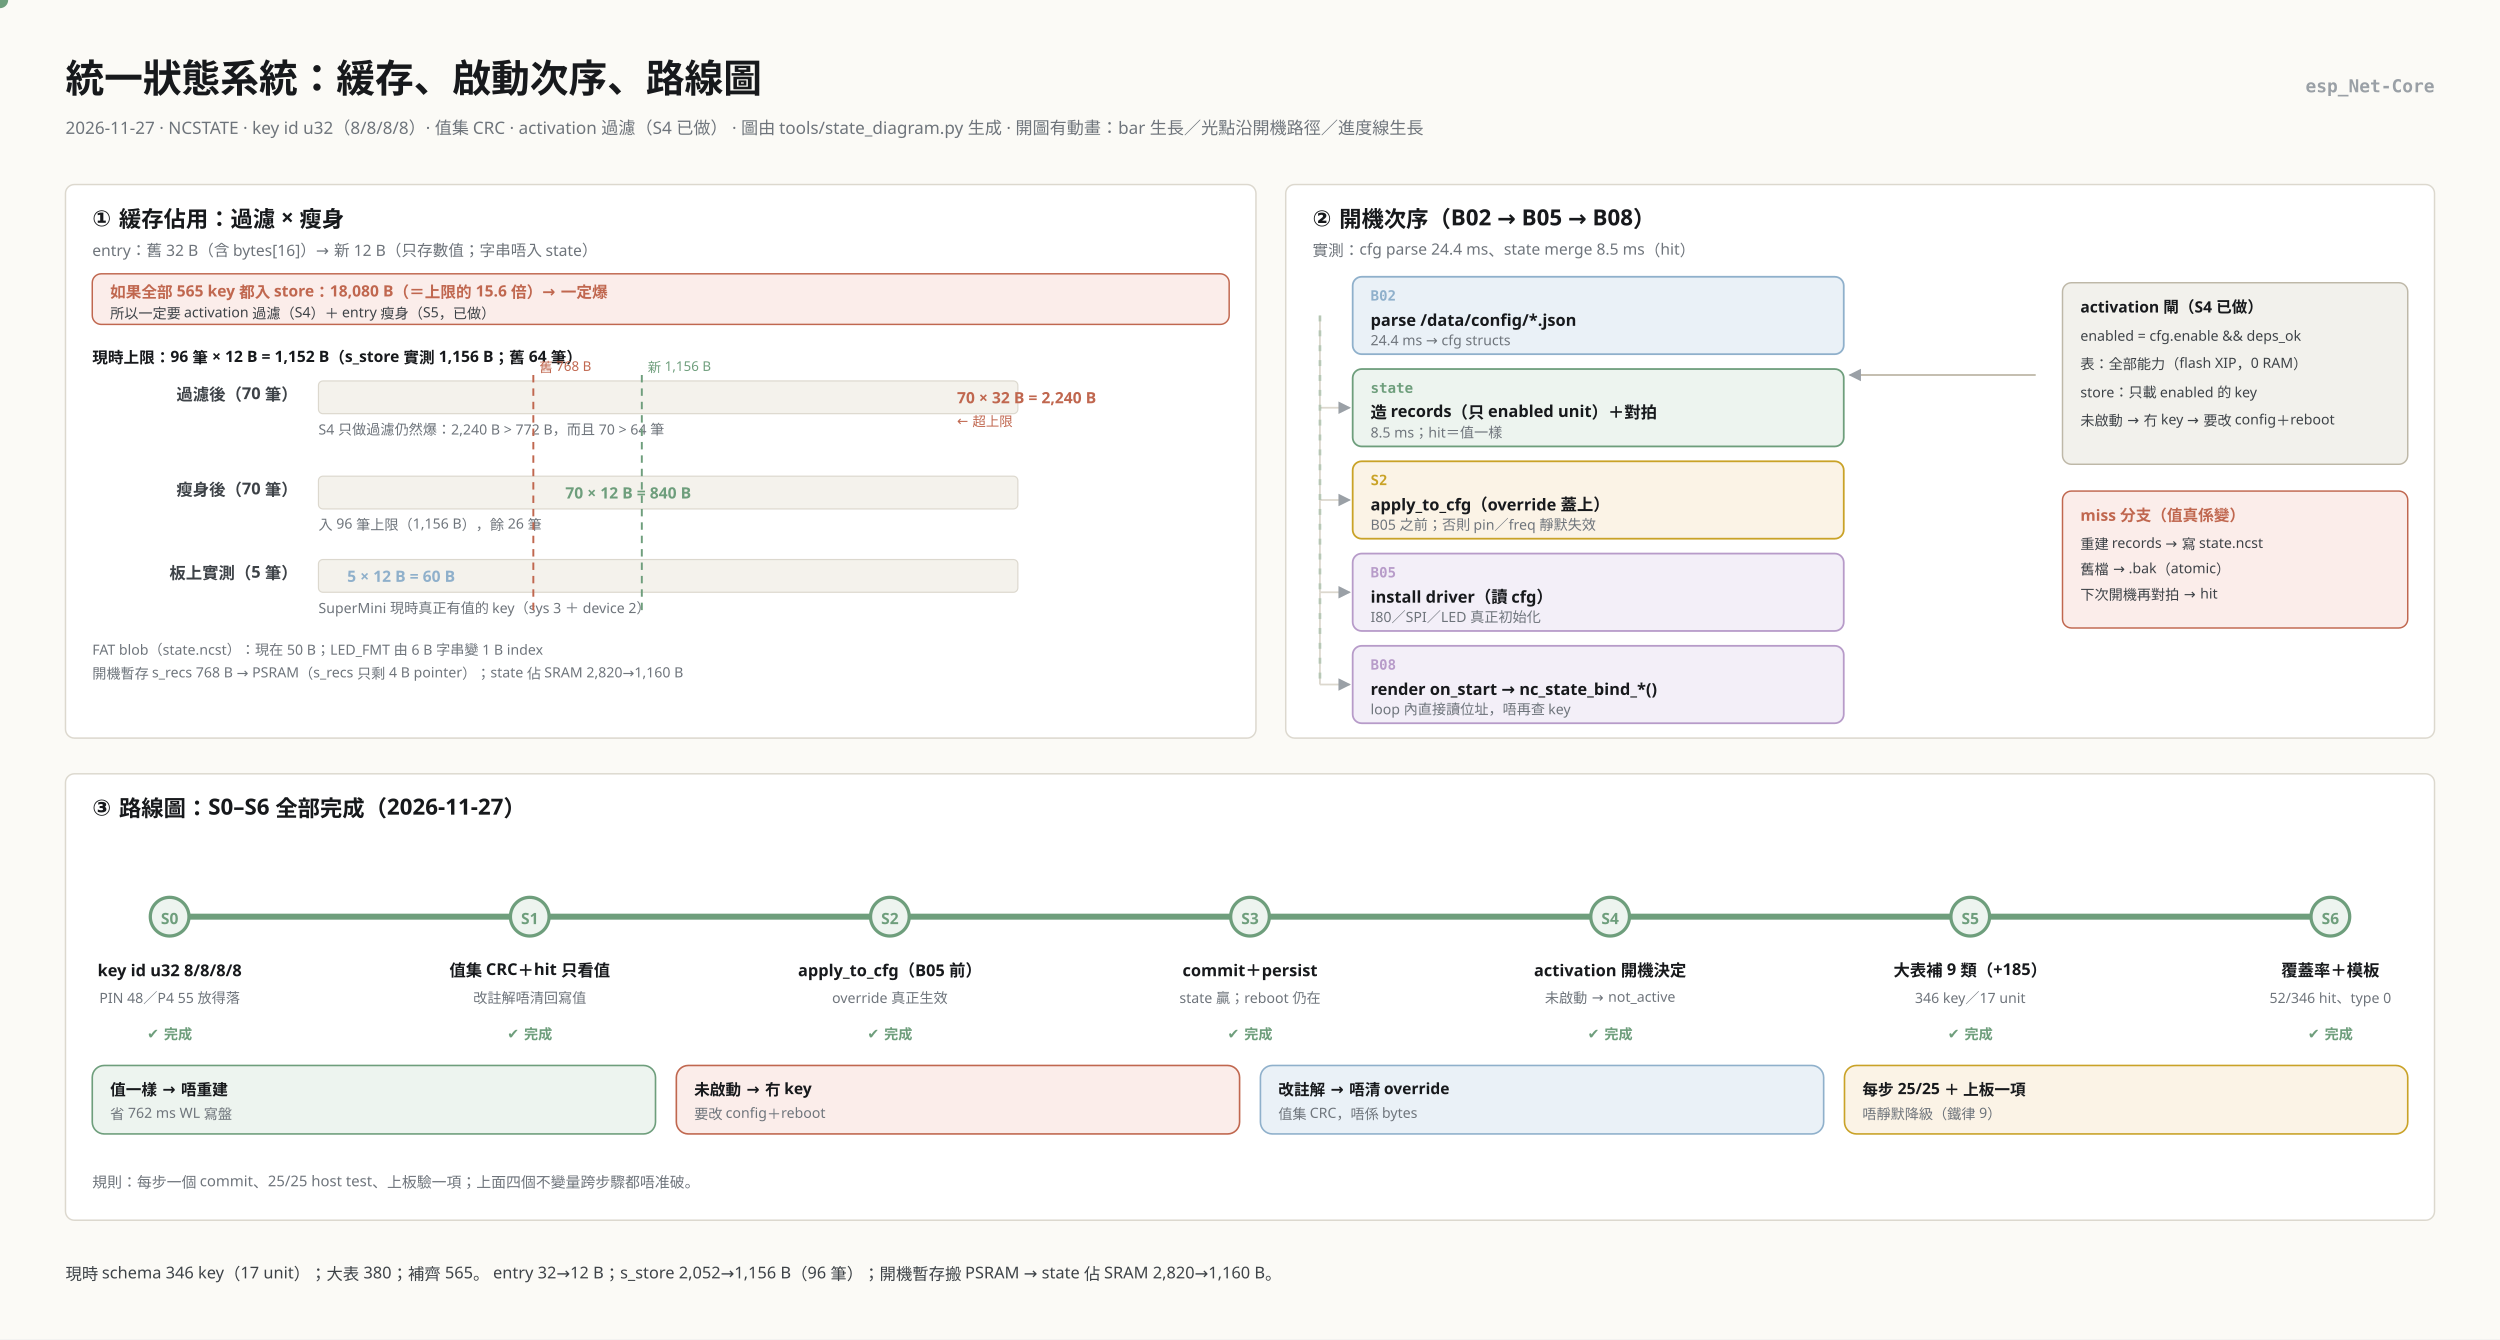
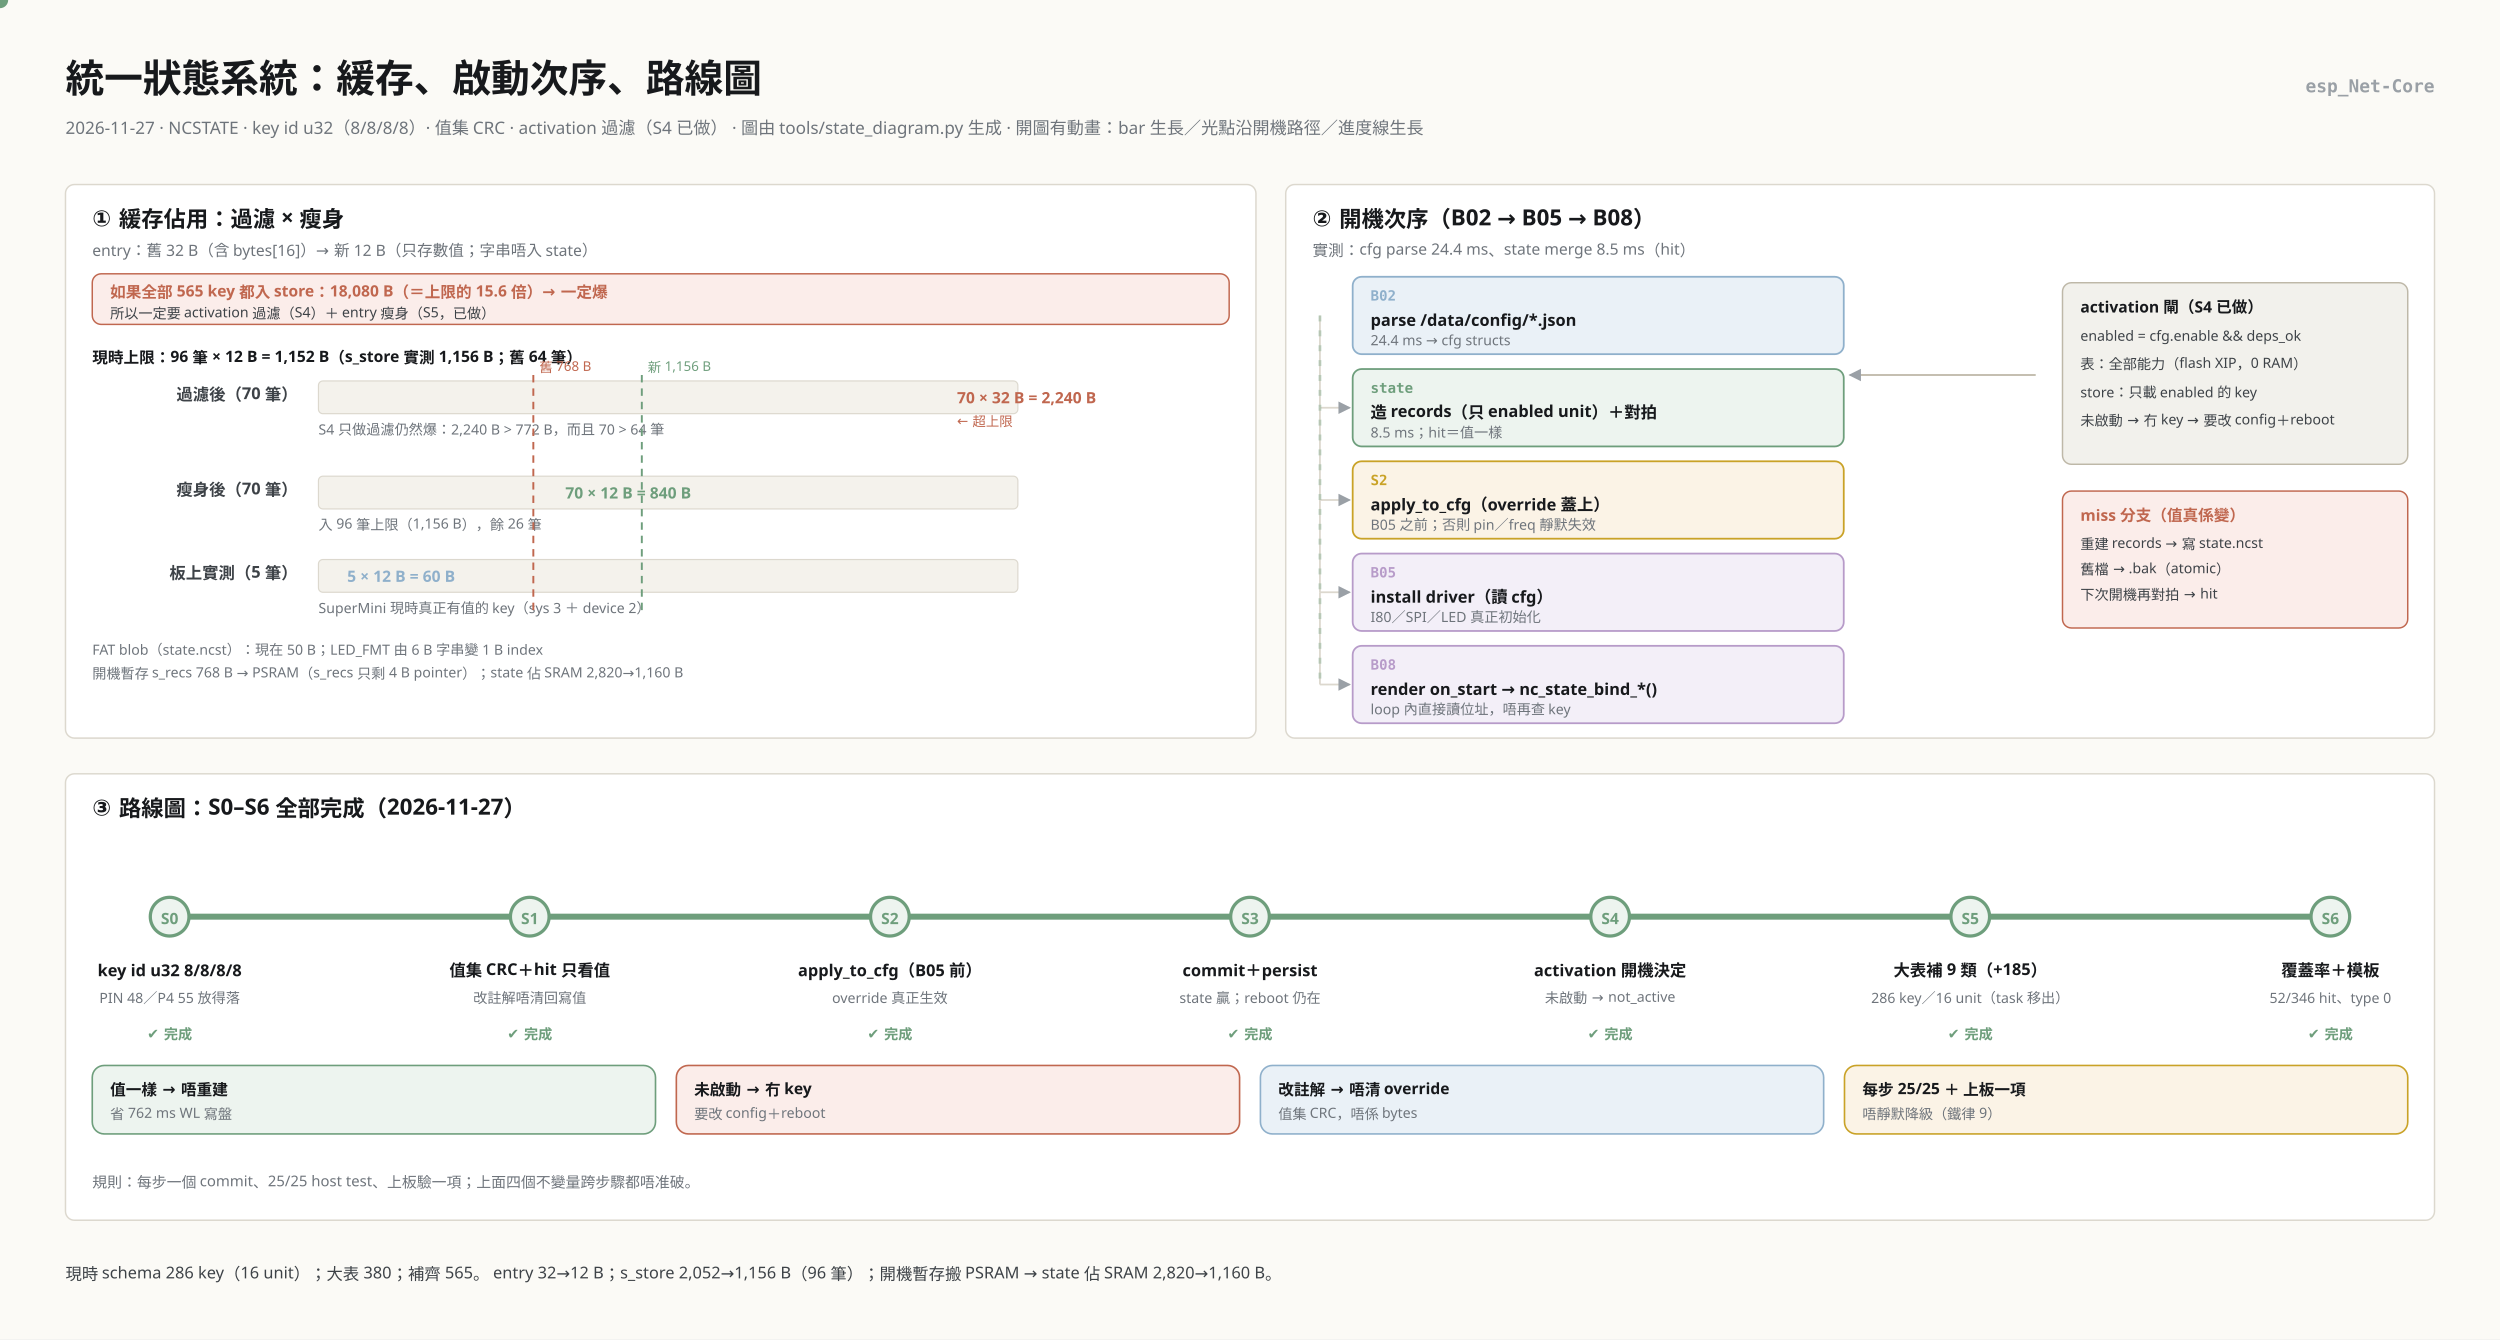
<svg xmlns="http://www.w3.org/2000/svg" xmlns:xlink="http://www.w3.org/1999/xlink" width="1680" height="900" viewBox="0 0 1680 900">
  <defs>
    <marker id="ah" viewBox="0 0 10 10" refX="9" refY="5" markerWidth="7" markerHeight="7" orient="auto-start-reverse">
      <path d="M 0 0 L 10 5 L 0 10 z" fill="#9AA0A6" />
    </marker>
    <marker id="ahg" viewBox="0 0 10 10" refX="9" refY="5" markerWidth="7" markerHeight="7" orient="auto-start-reverse">
      <path d="M 0 0 L 10 5 L 0 10 z" fill="#6E9E7C" />
    </marker>
  </defs>
  <rect x="0.0" y="0.0" width="1680.0" height="900.0" rx="0" fill="#FBFAF6" stroke="#FBFAF6" stroke-width="0" />
  <text x="44.0" y="62.0" font-family="'PingFang TC','Noto Sans TC','Microsoft JhengHei','Segoe UI',sans-serif" font-size="26" font-weight="800" fill="#17191C" text-anchor="start">統一狀態系統：緩存、啟動次序、路線圖</text>
  <text x="44.0" y="90.0" font-family="'PingFang TC','Noto Sans TC','Microsoft JhengHei','Segoe UI',sans-serif" font-size="11.5" font-weight="400" fill="#6E747B" text-anchor="start">2026-11-27 · NCSTATE · key id u32（8/8/8/8）· 值集 CRC · activation 過濾（S4 已做） · 圖由 tools/state_diagram.py 生成 · 開圖有動畫：bar 生長／光點沿開機路徑／進度線生長</text>
  <text x="1636.0" y="62.0" font-family="'SF Mono','JetBrains Mono','Consolas',monospace" font-size="12" font-weight="600" fill="#9AA0A6" text-anchor="end">esp_Net-Core</text>
  <rect x="44.0" y="124.0" width="800.0" height="372.0" rx="6" fill="#FFFFFF" stroke="#DCD8CE" stroke-width="1" />
  <text x="62.0" y="152.0" font-family="'PingFang TC','Noto Sans TC','Microsoft JhengHei','Segoe UI',sans-serif" font-size="15" font-weight="700" fill="#17191C" text-anchor="start">① 緩存佔用：過濾 × 瘦身</text>
  <text x="62.0" y="172.0" font-family="'PingFang TC','Noto Sans TC','Microsoft JhengHei','Segoe UI',sans-serif" font-size="10.5" font-weight="400" fill="#6E747B" text-anchor="start">entry：舊 32 B（含 bytes[16]）→ 新 12 B（只存數值；字串唔入 state）</text>
  <rect x="62.0" y="184.0" width="764.0" height="34.0" rx="6" fill="#FBEDEA" stroke="#C0674F" stroke-width="1" />
  <text x="74.0" y="200.0" font-family="'PingFang TC','Noto Sans TC','Microsoft JhengHei','Segoe UI',sans-serif" font-size="10.5" font-weight="700" fill="#C0674F" text-anchor="start">如果全部 565 key 都入 store：18,080 B（＝上限的 15.6 倍）→ 一定爆</text>
  <text x="74.0" y="214.0" font-family="'PingFang TC','Noto Sans TC','Microsoft JhengHei','Segoe UI',sans-serif" font-size="9.5" font-weight="400" fill="#3D4247" text-anchor="start">所以一定要 activation 過濾（S4）＋ entry 瘦身（S5，已做）</text>
  <text x="62.0" y="244.0" font-family="'PingFang TC','Noto Sans TC','Microsoft JhengHei','Segoe UI',sans-serif" font-size="10.5" font-weight="700" fill="#17191C" text-anchor="start">現時上限：96 筆 × 12 B = 1,152 B（s_store 實測 1,156 B；舊 64 筆）</text>
  <text x="200.0" y="269.0" font-family="'PingFang TC','Noto Sans TC','Microsoft JhengHei','Segoe UI',sans-serif" font-size="11" font-weight="600" fill="#3D4247" text-anchor="end">過濾後（70 筆）</text>
  <rect x="214.0" y="256.0" width="470.0" height="22.0" rx="3" fill="#F4F2EC" stroke="#DCD8CE" stroke-width="0.8" />
  <rect x="214.0" y="256.0" width="0" height="22.0" rx="3" fill="#FBEDEA" stroke="#C0674F" stroke-width="1">
    <animate attributeName="width" from="0" to="421.1" dur="1.4s" begin="0.25s" fill="freeze" />
  </rect>
  <text x="643.1" y="271.0" font-family="'PingFang TC','Noto Sans TC','Microsoft JhengHei','Segoe UI',sans-serif" font-size="10.5" font-weight="700" fill="#C0674F" text-anchor="start">70 × 32 B = 2,240 B</text>
  <text x="643.1" y="286.0" font-family="'PingFang TC','Noto Sans TC','Microsoft JhengHei','Segoe UI',sans-serif" font-size="9" font-weight="400" fill="#C0674F" text-anchor="start">← 超上限</text>
  <text x="214.0" y="292.0" font-family="'PingFang TC','Noto Sans TC','Microsoft JhengHei','Segoe UI',sans-serif" font-size="9.5" font-weight="400" fill="#6E747B" text-anchor="start">S4 只做過濾仍然爆：2,240 B &gt; 772 B，而且 70 &gt; 64 筆</text>
  <text x="200.0" y="333.0" font-family="'PingFang TC','Noto Sans TC','Microsoft JhengHei','Segoe UI',sans-serif" font-size="11" font-weight="600" fill="#3D4247" text-anchor="end">瘦身後（70 筆）</text>
  <rect x="214.0" y="320.0" width="470.0" height="22.0" rx="3" fill="#F4F2EC" stroke="#DCD8CE" stroke-width="0.8" />
  <rect x="214.0" y="320.0" width="0" height="22.0" rx="3" fill="#EDF4EF" stroke="#6E9E7C" stroke-width="1">
    <animate attributeName="width" from="0" to="157.9" dur="1.4s" begin="0.55s" fill="freeze" />
  </rect>
  <text x="379.9" y="335.0" font-family="'PingFang TC','Noto Sans TC','Microsoft JhengHei','Segoe UI',sans-serif" font-size="10.5" font-weight="700" fill="#6E9E7C" text-anchor="start">70 × 12 B = 840 B</text>
  <text x="214.0" y="356.0" font-family="'PingFang TC','Noto Sans TC','Microsoft JhengHei','Segoe UI',sans-serif" font-size="9.5" font-weight="400" fill="#6E747B" text-anchor="start">入 96 筆上限（1,156 B），餘 26 筆</text>
  <text x="200.0" y="389.0" font-family="'PingFang TC','Noto Sans TC','Microsoft JhengHei','Segoe UI',sans-serif" font-size="11" font-weight="600" fill="#3D4247" text-anchor="end">板上實測（5 筆）</text>
  <rect x="214.0" y="376.0" width="470.0" height="22.0" rx="3" fill="#F4F2EC" stroke="#DCD8CE" stroke-width="0.8" />
  <rect x="214.0" y="376.0" width="0" height="22.0" rx="3" fill="#EAF1F7" stroke="#8FB0CB" stroke-width="1">
    <animate attributeName="width" from="0" to="11.3" dur="1.4s" begin="0.85s" fill="freeze" />
  </rect>
  <text x="233.3" y="391.0" font-family="'PingFang TC','Noto Sans TC','Microsoft JhengHei','Segoe UI',sans-serif" font-size="10.5" font-weight="700" fill="#8FB0CB" text-anchor="start">5 × 12 B = 60 B</text>
  <text x="214.0" y="412.0" font-family="'PingFang TC','Noto Sans TC','Microsoft JhengHei','Segoe UI',sans-serif" font-size="9.5" font-weight="400" fill="#6E747B" text-anchor="start">SuperMini 現時真正有值的 key（sys 3 ＋ device 2）</text>
  <line x1="358.4" y1="252" x2="358.4" y2="410" stroke="#C0674F" stroke-width="1.3" stroke-dasharray="5 4">
    <animate attributeName="opacity" values="1;0.4;1" dur="2.8s" repeatCount="indefinite" />
  </line>
  <text x="362.4" y="250.0" font-family="'PingFang TC','Noto Sans TC','Microsoft JhengHei','Segoe UI',sans-serif" font-size="9" font-weight="400" fill="#C0674F" text-anchor="start">舊 768 B</text>
  <line x1="431.3" y1="252" x2="431.3" y2="410" stroke="#6E9E7C" stroke-width="1.3" stroke-dasharray="5 4">
    <animate attributeName="opacity" values="1;0.4;1" dur="2.8s" repeatCount="indefinite" />
  </line>
  <text x="435.3" y="250.0" font-family="'PingFang TC','Noto Sans TC','Microsoft JhengHei','Segoe UI',sans-serif" font-size="9" font-weight="400" fill="#6E9E7C" text-anchor="start">新 1,156 B</text>
  <text x="62.0" y="440.0" font-family="'PingFang TC','Noto Sans TC','Microsoft JhengHei','Segoe UI',sans-serif" font-size="9.5" font-weight="400" fill="#6E747B" text-anchor="start">FAT blob（state.ncst）：現在 50 B；LED_FMT 由 6 B 字串變 1 B index</text>
  <text x="62.0" y="456.0" font-family="'PingFang TC','Noto Sans TC','Microsoft JhengHei','Segoe UI',sans-serif" font-size="9.5" font-weight="400" fill="#6E747B" text-anchor="start">開機暫存 s_recs 768 B → PSRAM（s_recs 只剩 4 B pointer）；state 佔 SRAM 2,820→1,160 B</text>
  <rect x="864.0" y="124.0" width="772.0" height="372.0" rx="6" fill="#FFFFFF" stroke="#DCD8CE" stroke-width="1" />
  <text x="882.0" y="152.0" font-family="'PingFang TC','Noto Sans TC','Microsoft JhengHei','Segoe UI',sans-serif" font-size="15" font-weight="700" fill="#17191C" text-anchor="start">② 開機次序（B02 → B05 → B08）</text>
  <text x="882.0" y="172.0" font-family="'PingFang TC','Noto Sans TC','Microsoft JhengHei','Segoe UI',sans-serif" font-size="10.5" font-weight="400" fill="#6E747B" text-anchor="start">實測：cfg parse 24.4 ms、state merge 8.5 ms（hit）</text>
  <rect x="909.0" y="186.0" width="330.0" height="52.0" rx="6" fill="#EAF1F7" stroke="#8FB0CB" stroke-width="1.2" />
  <text x="921.0" y="202.0" font-family="'SF Mono','JetBrains Mono','Consolas',monospace" font-size="9.5" font-weight="700" fill="#8FB0CB" text-anchor="start">B02</text>
  <text x="921.0" y="219.0" font-family="'PingFang TC','Noto Sans TC','Microsoft JhengHei','Segoe UI',sans-serif" font-size="11" font-weight="600" fill="#17191C" text-anchor="start">parse /data/config/*.json</text>
  <text x="921.0" y="232.0" font-family="'PingFang TC','Noto Sans TC','Microsoft JhengHei','Segoe UI',sans-serif" font-size="9.5" font-weight="400" fill="#6E747B" text-anchor="start">24.4 ms → cfg structs</text>
  <rect x="909.0" y="248.0" width="330.0" height="52.0" rx="6" fill="#EDF4EF" stroke="#6E9E7C" stroke-width="1.2" />
  <text x="921.0" y="264.0" font-family="'SF Mono','JetBrains Mono','Consolas',monospace" font-size="9.5" font-weight="700" fill="#6E9E7C" text-anchor="start">state</text>
  <text x="921.0" y="281.0" font-family="'PingFang TC','Noto Sans TC','Microsoft JhengHei','Segoe UI',sans-serif" font-size="11" font-weight="600" fill="#17191C" text-anchor="start">造 records（只 enabled unit）＋對拍</text>
  <text x="921.0" y="294.0" font-family="'PingFang TC','Noto Sans TC','Microsoft JhengHei','Segoe UI',sans-serif" font-size="9.5" font-weight="400" fill="#6E747B" text-anchor="start">8.5 ms；hit＝值一樣</text>
  <rect x="909.0" y="310.0" width="330.0" height="52.0" rx="6" fill="#FBF3E6" stroke="#C9A227" stroke-width="1.2" />
  <text x="921.0" y="326.0" font-family="'SF Mono','JetBrains Mono','Consolas',monospace" font-size="9.5" font-weight="700" fill="#C9A227" text-anchor="start">S2</text>
  <text x="921.0" y="343.0" font-family="'PingFang TC','Noto Sans TC','Microsoft JhengHei','Segoe UI',sans-serif" font-size="11" font-weight="600" fill="#17191C" text-anchor="start">apply_to_cfg（override 蓋上）</text>
  <text x="921.0" y="356.0" font-family="'PingFang TC','Noto Sans TC','Microsoft JhengHei','Segoe UI',sans-serif" font-size="9.5" font-weight="400" fill="#6E747B" text-anchor="start">B05 之前；否則 pin／freq 靜默失效</text>
  <rect x="909.0" y="372.0" width="330.0" height="52.0" rx="6" fill="#F3EFF8" stroke="#B79BC9" stroke-width="1.2" />
  <text x="921.0" y="388.0" font-family="'SF Mono','JetBrains Mono','Consolas',monospace" font-size="9.5" font-weight="700" fill="#B79BC9" text-anchor="start">B05</text>
  <text x="921.0" y="405.0" font-family="'PingFang TC','Noto Sans TC','Microsoft JhengHei','Segoe UI',sans-serif" font-size="11" font-weight="600" fill="#17191C" text-anchor="start">install driver（讀 cfg）</text>
  <text x="921.0" y="418.0" font-family="'PingFang TC','Noto Sans TC','Microsoft JhengHei','Segoe UI',sans-serif" font-size="9.5" font-weight="400" fill="#6E747B" text-anchor="start">I80／SPI／LED 真正初始化</text>
  <rect x="909.0" y="434.0" width="330.0" height="52.0" rx="6" fill="#F3EFF8" stroke="#B79BC9" stroke-width="1.2" />
  <text x="921.0" y="450.0" font-family="'SF Mono','JetBrains Mono','Consolas',monospace" font-size="9.5" font-weight="700" fill="#B79BC9" text-anchor="start">B08</text>
  <text x="921.0" y="467.0" font-family="'PingFang TC','Noto Sans TC','Microsoft JhengHei','Segoe UI',sans-serif" font-size="11" font-weight="600" fill="#17191C" text-anchor="start">render on_start → nc_state_bind_*()</text>
  <text x="921.0" y="480.0" font-family="'PingFang TC','Noto Sans TC','Microsoft JhengHei','Segoe UI',sans-serif" font-size="9.5" font-weight="400" fill="#6E747B" text-anchor="start">loop 內直接讀位址，唔再查 key</text>
  <path d="M 887.0 212.0 L 887.0 274.0" fill="none" stroke="#DCD8CE" stroke-width="1.2" />
  <path d="M 887.0 274.0 L 907.0 274.0" fill="none" stroke="#DCD8CE" stroke-width="1.2" marker-end="url(#ah)" />
  <path d="M 887.0 274.0 L 887.0 336.0" fill="none" stroke="#DCD8CE" stroke-width="1.2" />
  <path d="M 887.0 336.0 L 907.0 336.0" fill="none" stroke="#DCD8CE" stroke-width="1.2" marker-end="url(#ah)" />
  <path d="M 887.0 336.0 L 887.0 398.0" fill="none" stroke="#DCD8CE" stroke-width="1.2" />
  <path d="M 887.0 398.0 L 907.0 398.0" fill="none" stroke="#DCD8CE" stroke-width="1.2" marker-end="url(#ah)" />
  <path d="M 887.0 398.0 L 887.0 460.0" fill="none" stroke="#DCD8CE" stroke-width="1.2" />
  <path d="M 887.0 460.0 L 907.0 460.0" fill="none" stroke="#DCD8CE" stroke-width="1.2" marker-end="url(#ah)" />
  <path id="bootpath" d="M 887.0 212.0 L 887.0 460.0" fill="none" stroke="#6E9E7C" stroke-opacity="0.35" stroke-width="2" stroke-dasharray="4 6">
    <animate attributeName="stroke-dashoffset" from="0" to="-40" dur="1.1s" repeatCount="indefinite" />
  </path>
  <circle r="5.5" fill="#6E9E7C">
    <animateMotion dur="5.5s" repeatCount="indefinite">
      <mpath xlink:href="#bootpath" />
    </animateMotion>
  </circle>
  <rect x="1386.0" y="190.0" width="232.0" height="122.0" rx="6" fill="#F2F1EC" stroke="#BEB8A8" stroke-width="1" />
  <text x="1398.0" y="210.0" font-family="'PingFang TC','Noto Sans TC','Microsoft JhengHei','Segoe UI',sans-serif" font-size="10.5" font-weight="700" fill="#17191C" text-anchor="start">activation 閘（S4 已做）</text>
  <text x="1398.0" y="229.0" font-family="'PingFang TC','Noto Sans TC','Microsoft JhengHei','Segoe UI',sans-serif" font-size="9.5" font-weight="400" fill="#3D4247" text-anchor="start">enabled = cfg.enable &amp;&amp; deps_ok</text>
  <text x="1398.0" y="248.0" font-family="'PingFang TC','Noto Sans TC','Microsoft JhengHei','Segoe UI',sans-serif" font-size="9.5" font-weight="400" fill="#3D4247" text-anchor="start">表：全部能力（flash XIP，0 RAM）</text>
  <text x="1398.0" y="267.0" font-family="'PingFang TC','Noto Sans TC','Microsoft JhengHei','Segoe UI',sans-serif" font-size="9.5" font-weight="400" fill="#3D4247" text-anchor="start">store：只載 enabled 的 key</text>
  <text x="1398.0" y="286.0" font-family="'PingFang TC','Noto Sans TC','Microsoft JhengHei','Segoe UI',sans-serif" font-size="9.5" font-weight="400" fill="#3D4247" text-anchor="start">未啟動 → 冇 key → 要改 config＋reboot</text>
  <path d="M 1368.0 252.0 L 1243.0 252.0" fill="none" stroke="#BEB8A8" stroke-width="1.2" marker-end="url(#ah)" />
  <rect x="1386.0" y="330.0" width="232.0" height="92.0" rx="6" fill="#FBEDEA" stroke="#C0674F" stroke-width="1" />
  <text x="1398.0" y="350.0" font-family="'PingFang TC','Noto Sans TC','Microsoft JhengHei','Segoe UI',sans-serif" font-size="10.5" font-weight="700" fill="#C0674F" text-anchor="start">miss 分支（值真係變）</text>
  <text x="1398.0" y="369.0" font-family="'PingFang TC','Noto Sans TC','Microsoft JhengHei','Segoe UI',sans-serif" font-size="9.5" font-weight="400" fill="#3D4247" text-anchor="start">重建 records → 寫 state.ncst</text>
  <text x="1398.0" y="386.0" font-family="'PingFang TC','Noto Sans TC','Microsoft JhengHei','Segoe UI',sans-serif" font-size="9.5" font-weight="400" fill="#3D4247" text-anchor="start">舊檔 → .bak（atomic）</text>
  <text x="1398.0" y="403.0" font-family="'PingFang TC','Noto Sans TC','Microsoft JhengHei','Segoe UI',sans-serif" font-size="9.5" font-weight="400" fill="#3D4247" text-anchor="start">下次開機再對拍 → hit</text>
  <rect x="44.0" y="520.0" width="1592.0" height="300.0" rx="6" fill="#FFFFFF" stroke="#DCD8CE" stroke-width="1" />
  <text x="62.0" y="548.0" font-family="'PingFang TC','Noto Sans TC','Microsoft JhengHei','Segoe UI',sans-serif" font-size="15" font-weight="700" fill="#17191C" text-anchor="start">③ 路線圖：S0–S6 全部完成（2026-11-27）</text>
  <line x1="114.0" y1="616" x2="1566.0" y2="616" stroke="#DCD8CE" stroke-width="3" />
  <line x1="114.0" y1="616" x2="1566.0" y2="616" stroke="#6E9E7C" stroke-width="4" stroke-linecap="round">
    <animate attributeName="x2" from="114.0" to="1566.0" dur="1.6s" fill="freeze" />
  </line>
  <circle cx="114.0" cy="616" r="13" fill="#EDF4EF" stroke="#6E9E7C" stroke-width="2.2" />
  <text x="114.0" y="621.0" font-family="'PingFang TC','Noto Sans TC','Microsoft JhengHei','Segoe UI',sans-serif" font-size="10.5" font-weight="700" fill="#6E9E7C" text-anchor="middle">S0</text>
  <text x="114.0" y="656.0" font-family="'PingFang TC','Noto Sans TC','Microsoft JhengHei','Segoe UI',sans-serif" font-size="11" font-weight="600" fill="#17191C" text-anchor="middle">key id u32 8/8/8/8</text>
  <text x="114.0" y="674.0" font-family="'PingFang TC','Noto Sans TC','Microsoft JhengHei','Segoe UI',sans-serif" font-size="9.5" font-weight="400" fill="#6E747B" text-anchor="middle">PIN 48／P4 55 放得落</text>
  <text x="114.0" y="698.0" font-family="'PingFang TC','Noto Sans TC','Microsoft JhengHei','Segoe UI',sans-serif" font-size="9.5" font-weight="700" fill="#6E9E7C" text-anchor="middle">✔ 完成</text>
  <circle cx="356.0" cy="616" r="13" fill="#EDF4EF" stroke="#6E9E7C" stroke-width="2.2" />
  <text x="356.0" y="621.0" font-family="'PingFang TC','Noto Sans TC','Microsoft JhengHei','Segoe UI',sans-serif" font-size="10.5" font-weight="700" fill="#6E9E7C" text-anchor="middle">S1</text>
  <text x="356.0" y="656.0" font-family="'PingFang TC','Noto Sans TC','Microsoft JhengHei','Segoe UI',sans-serif" font-size="11" font-weight="600" fill="#17191C" text-anchor="middle">值集 CRC＋hit 只看值</text>
  <text x="356.0" y="674.0" font-family="'PingFang TC','Noto Sans TC','Microsoft JhengHei','Segoe UI',sans-serif" font-size="9.5" font-weight="400" fill="#6E747B" text-anchor="middle">改註解唔清回寫值</text>
  <text x="356.0" y="698.0" font-family="'PingFang TC','Noto Sans TC','Microsoft JhengHei','Segoe UI',sans-serif" font-size="9.5" font-weight="700" fill="#6E9E7C" text-anchor="middle">✔ 完成</text>
  <circle cx="598.0" cy="616" r="13" fill="#EDF4EF" stroke="#6E9E7C" stroke-width="2.2" />
  <text x="598.0" y="621.0" font-family="'PingFang TC','Noto Sans TC','Microsoft JhengHei','Segoe UI',sans-serif" font-size="10.5" font-weight="700" fill="#6E9E7C" text-anchor="middle">S2</text>
  <text x="598.0" y="656.0" font-family="'PingFang TC','Noto Sans TC','Microsoft JhengHei','Segoe UI',sans-serif" font-size="11" font-weight="600" fill="#17191C" text-anchor="middle">apply_to_cfg（B05 前）</text>
  <text x="598.0" y="674.0" font-family="'PingFang TC','Noto Sans TC','Microsoft JhengHei','Segoe UI',sans-serif" font-size="9.5" font-weight="400" fill="#6E747B" text-anchor="middle">override 真正生效</text>
  <text x="598.0" y="698.0" font-family="'PingFang TC','Noto Sans TC','Microsoft JhengHei','Segoe UI',sans-serif" font-size="9.5" font-weight="700" fill="#6E9E7C" text-anchor="middle">✔ 完成</text>
  <circle cx="840.0" cy="616" r="13" fill="#EDF4EF" stroke="#6E9E7C" stroke-width="2.2" />
  <text x="840.0" y="621.0" font-family="'PingFang TC','Noto Sans TC','Microsoft JhengHei','Segoe UI',sans-serif" font-size="10.5" font-weight="700" fill="#6E9E7C" text-anchor="middle">S3</text>
  <text x="840.0" y="656.0" font-family="'PingFang TC','Noto Sans TC','Microsoft JhengHei','Segoe UI',sans-serif" font-size="11" font-weight="600" fill="#17191C" text-anchor="middle">commit＋persist</text>
  <text x="840.0" y="674.0" font-family="'PingFang TC','Noto Sans TC','Microsoft JhengHei','Segoe UI',sans-serif" font-size="9.5" font-weight="400" fill="#6E747B" text-anchor="middle">state 贏；reboot 仍在</text>
  <text x="840.0" y="698.0" font-family="'PingFang TC','Noto Sans TC','Microsoft JhengHei','Segoe UI',sans-serif" font-size="9.5" font-weight="700" fill="#6E9E7C" text-anchor="middle">✔ 完成</text>
  <circle cx="1082.0" cy="616" r="13" fill="#EDF4EF" stroke="#6E9E7C" stroke-width="2.2" />
  <text x="1082.0" y="621.0" font-family="'PingFang TC','Noto Sans TC','Microsoft JhengHei','Segoe UI',sans-serif" font-size="10.5" font-weight="700" fill="#6E9E7C" text-anchor="middle">S4</text>
  <text x="1082.0" y="656.0" font-family="'PingFang TC','Noto Sans TC','Microsoft JhengHei','Segoe UI',sans-serif" font-size="11" font-weight="600" fill="#17191C" text-anchor="middle">activation 開機決定</text>
  <text x="1082.0" y="674.0" font-family="'PingFang TC','Noto Sans TC','Microsoft JhengHei','Segoe UI',sans-serif" font-size="9.5" font-weight="400" fill="#6E747B" text-anchor="middle">未啟動 → not_active</text>
  <text x="1082.0" y="698.0" font-family="'PingFang TC','Noto Sans TC','Microsoft JhengHei','Segoe UI',sans-serif" font-size="9.5" font-weight="700" fill="#6E9E7C" text-anchor="middle">✔ 完成</text>
  <circle cx="1324.0" cy="616" r="13" fill="#EDF4EF" stroke="#6E9E7C" stroke-width="2.2" />
  <text x="1324.0" y="621.0" font-family="'PingFang TC','Noto Sans TC','Microsoft JhengHei','Segoe UI',sans-serif" font-size="10.5" font-weight="700" fill="#6E9E7C" text-anchor="middle">S5</text>
  <text x="1324.0" y="656.0" font-family="'PingFang TC','Noto Sans TC','Microsoft JhengHei','Segoe UI',sans-serif" font-size="11" font-weight="600" fill="#17191C" text-anchor="middle">大表補 9 類（+185）</text>
-   <text x="1324.0" y="674.0" font-family="'PingFang TC','Noto Sans TC','Microsoft JhengHei','Segoe UI',sans-serif" font-size="9.5" font-weight="400" fill="#6E747B" text-anchor="middle">346 key／17 unit</text>
+   <text x="1324.0" y="674.0" font-family="'PingFang TC','Noto Sans TC','Microsoft JhengHei','Segoe UI',sans-serif" font-size="9.5" font-weight="400" fill="#6E747B" text-anchor="middle">286 key／16 unit（task 移出）</text>
  <text x="1324.0" y="698.0" font-family="'PingFang TC','Noto Sans TC','Microsoft JhengHei','Segoe UI',sans-serif" font-size="9.5" font-weight="700" fill="#6E9E7C" text-anchor="middle">✔ 完成</text>
  <circle cx="1566.0" cy="616" r="13" fill="#EDF4EF" stroke="#6E9E7C" stroke-width="2.2" />
  <text x="1566.0" y="621.0" font-family="'PingFang TC','Noto Sans TC','Microsoft JhengHei','Segoe UI',sans-serif" font-size="10.5" font-weight="700" fill="#6E9E7C" text-anchor="middle">S6</text>
  <text x="1566.0" y="656.0" font-family="'PingFang TC','Noto Sans TC','Microsoft JhengHei','Segoe UI',sans-serif" font-size="11" font-weight="600" fill="#17191C" text-anchor="middle">覆蓋率＋模板</text>
  <text x="1566.0" y="674.0" font-family="'PingFang TC','Noto Sans TC','Microsoft JhengHei','Segoe UI',sans-serif" font-size="9.5" font-weight="400" fill="#6E747B" text-anchor="middle">52/346 hit、type 0</text>
  <text x="1566.0" y="698.0" font-family="'PingFang TC','Noto Sans TC','Microsoft JhengHei','Segoe UI',sans-serif" font-size="9.5" font-weight="700" fill="#6E9E7C" text-anchor="middle">✔ 完成</text>
  <rect x="62.0" y="716.0" width="378.5" height="46.0" rx="8" fill="#EDF4EF" stroke="#6E9E7C" stroke-width="1.1" />
  <text x="74.0" y="736.0" font-family="'PingFang TC','Noto Sans TC','Microsoft JhengHei','Segoe UI',sans-serif" font-size="10.5" font-weight="700" fill="#17191C" text-anchor="start">值一樣 → 唔重建</text>
  <text x="74.0" y="752.0" font-family="'PingFang TC','Noto Sans TC','Microsoft JhengHei','Segoe UI',sans-serif" font-size="9.5" font-weight="400" fill="#6E747B" text-anchor="start">省 762 ms WL 寫盤</text>
  <rect x="454.5" y="716.0" width="378.5" height="46.0" rx="8" fill="#FBEDEA" stroke="#C0674F" stroke-width="1.1" />
  <text x="466.5" y="736.0" font-family="'PingFang TC','Noto Sans TC','Microsoft JhengHei','Segoe UI',sans-serif" font-size="10.5" font-weight="700" fill="#17191C" text-anchor="start">未啟動 → 冇 key</text>
  <text x="466.5" y="752.0" font-family="'PingFang TC','Noto Sans TC','Microsoft JhengHei','Segoe UI',sans-serif" font-size="9.5" font-weight="400" fill="#6E747B" text-anchor="start">要改 config＋reboot</text>
  <rect x="847.0" y="716.0" width="378.5" height="46.0" rx="8" fill="#EAF1F7" stroke="#8FB0CB" stroke-width="1.1" />
  <text x="859.0" y="736.0" font-family="'PingFang TC','Noto Sans TC','Microsoft JhengHei','Segoe UI',sans-serif" font-size="10.5" font-weight="700" fill="#17191C" text-anchor="start">改註解 → 唔清 override</text>
  <text x="859.0" y="752.0" font-family="'PingFang TC','Noto Sans TC','Microsoft JhengHei','Segoe UI',sans-serif" font-size="9.5" font-weight="400" fill="#6E747B" text-anchor="start">值集 CRC，唔係 bytes</text>
  <rect x="1239.5" y="716.0" width="378.5" height="46.0" rx="8" fill="#FBF3E6" stroke="#C9A227" stroke-width="1.1" />
  <text x="1251.5" y="736.0" font-family="'PingFang TC','Noto Sans TC','Microsoft JhengHei','Segoe UI',sans-serif" font-size="10.5" font-weight="700" fill="#17191C" text-anchor="start">每步 25/25 ＋ 上板一項</text>
  <text x="1251.5" y="752.0" font-family="'PingFang TC','Noto Sans TC','Microsoft JhengHei','Segoe UI',sans-serif" font-size="9.5" font-weight="400" fill="#6E747B" text-anchor="start">唔靜默降級（鐵律 9）</text>
  <text x="62.0" y="798.0" font-family="'PingFang TC','Noto Sans TC','Microsoft JhengHei','Segoe UI',sans-serif" font-size="10" font-weight="400" fill="#6E747B" text-anchor="start">規則：每步一個 commit、25/25 host test、上板驗一項；上面四個不變量跨步驟都唔准破。</text>
-   <text x="44.0" y="860.0" font-family="'PingFang TC','Noto Sans TC','Microsoft JhengHei','Segoe UI',sans-serif" font-size="11" font-weight="400" fill="#3D4247" text-anchor="start">現時 schema 346 key（17 unit）；大表 380；補齊 565。 entry 32→12 B；s_store 2,052→1,156 B（96 筆）；開機暫存搬 PSRAM → state 佔 SRAM 2,820→1,160 B。</text>
+   <text x="44.0" y="860.0" font-family="'PingFang TC','Noto Sans TC','Microsoft JhengHei','Segoe UI',sans-serif" font-size="11" font-weight="400" fill="#3D4247" text-anchor="start">現時 schema 286 key（16 unit）；大表 380；補齊 565。 entry 32→12 B；s_store 2,052→1,156 B（96 筆）；開機暫存搬 PSRAM → state 佔 SRAM 2,820→1,160 B。</text>
</svg>
